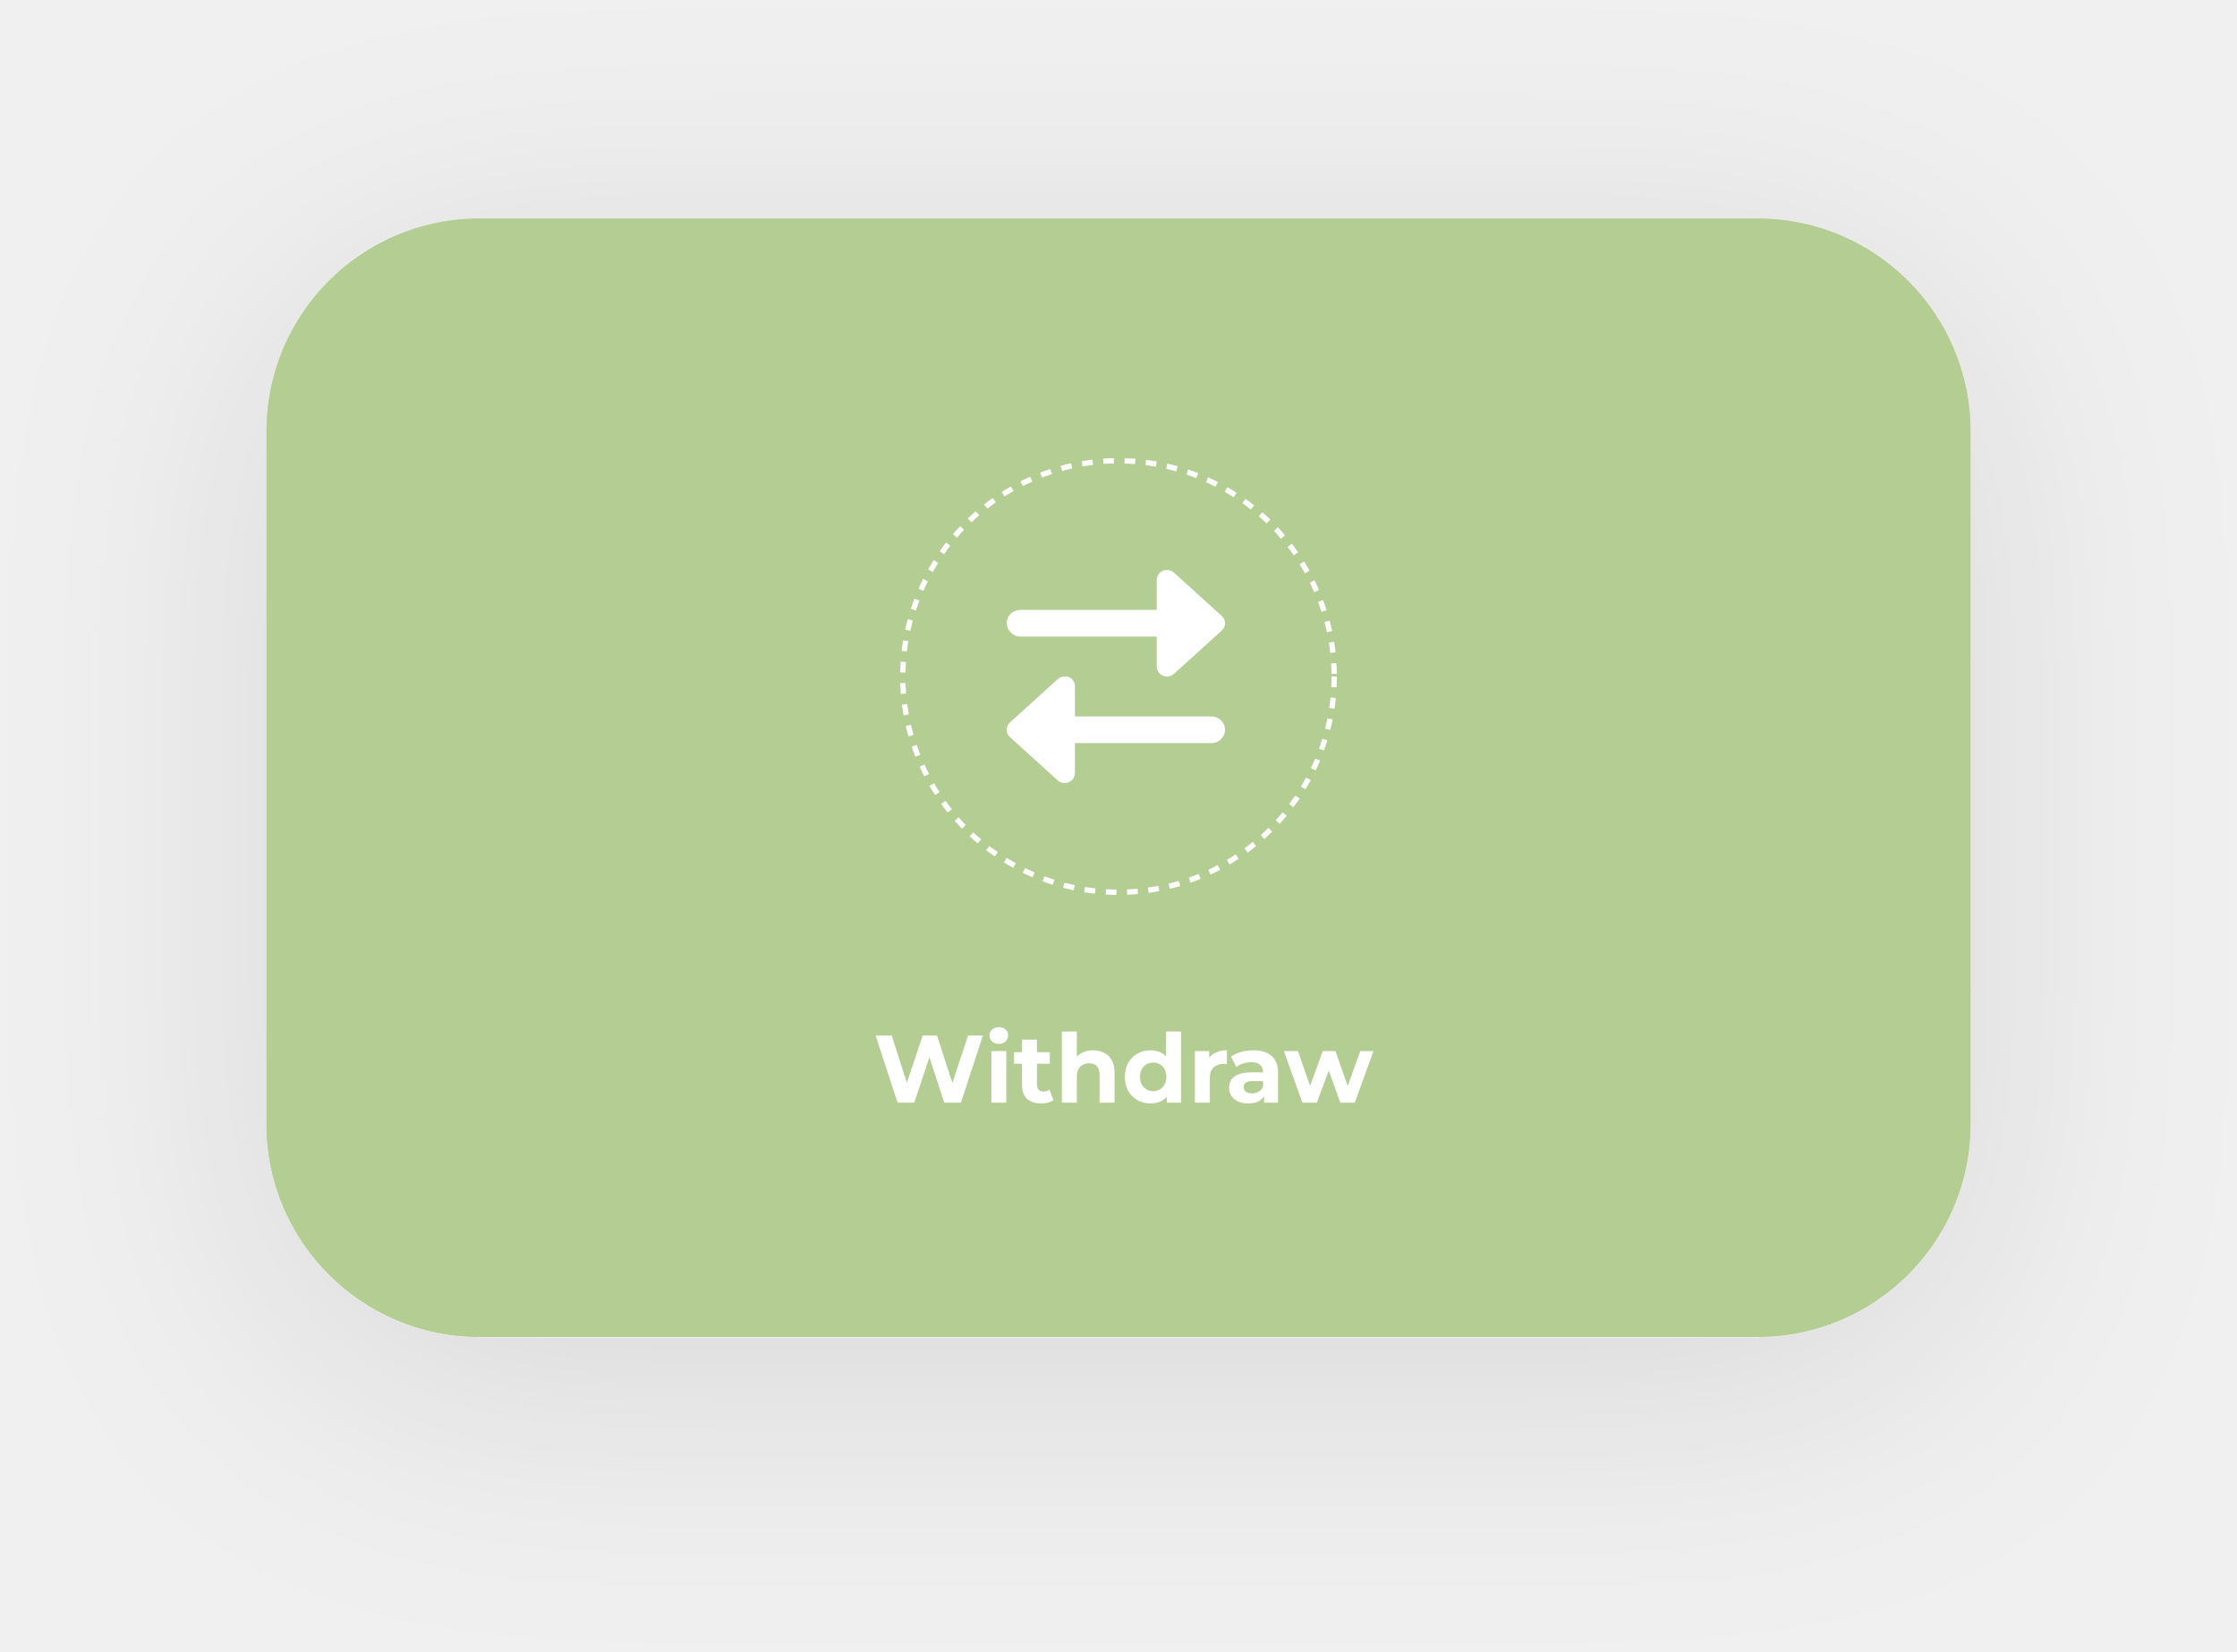
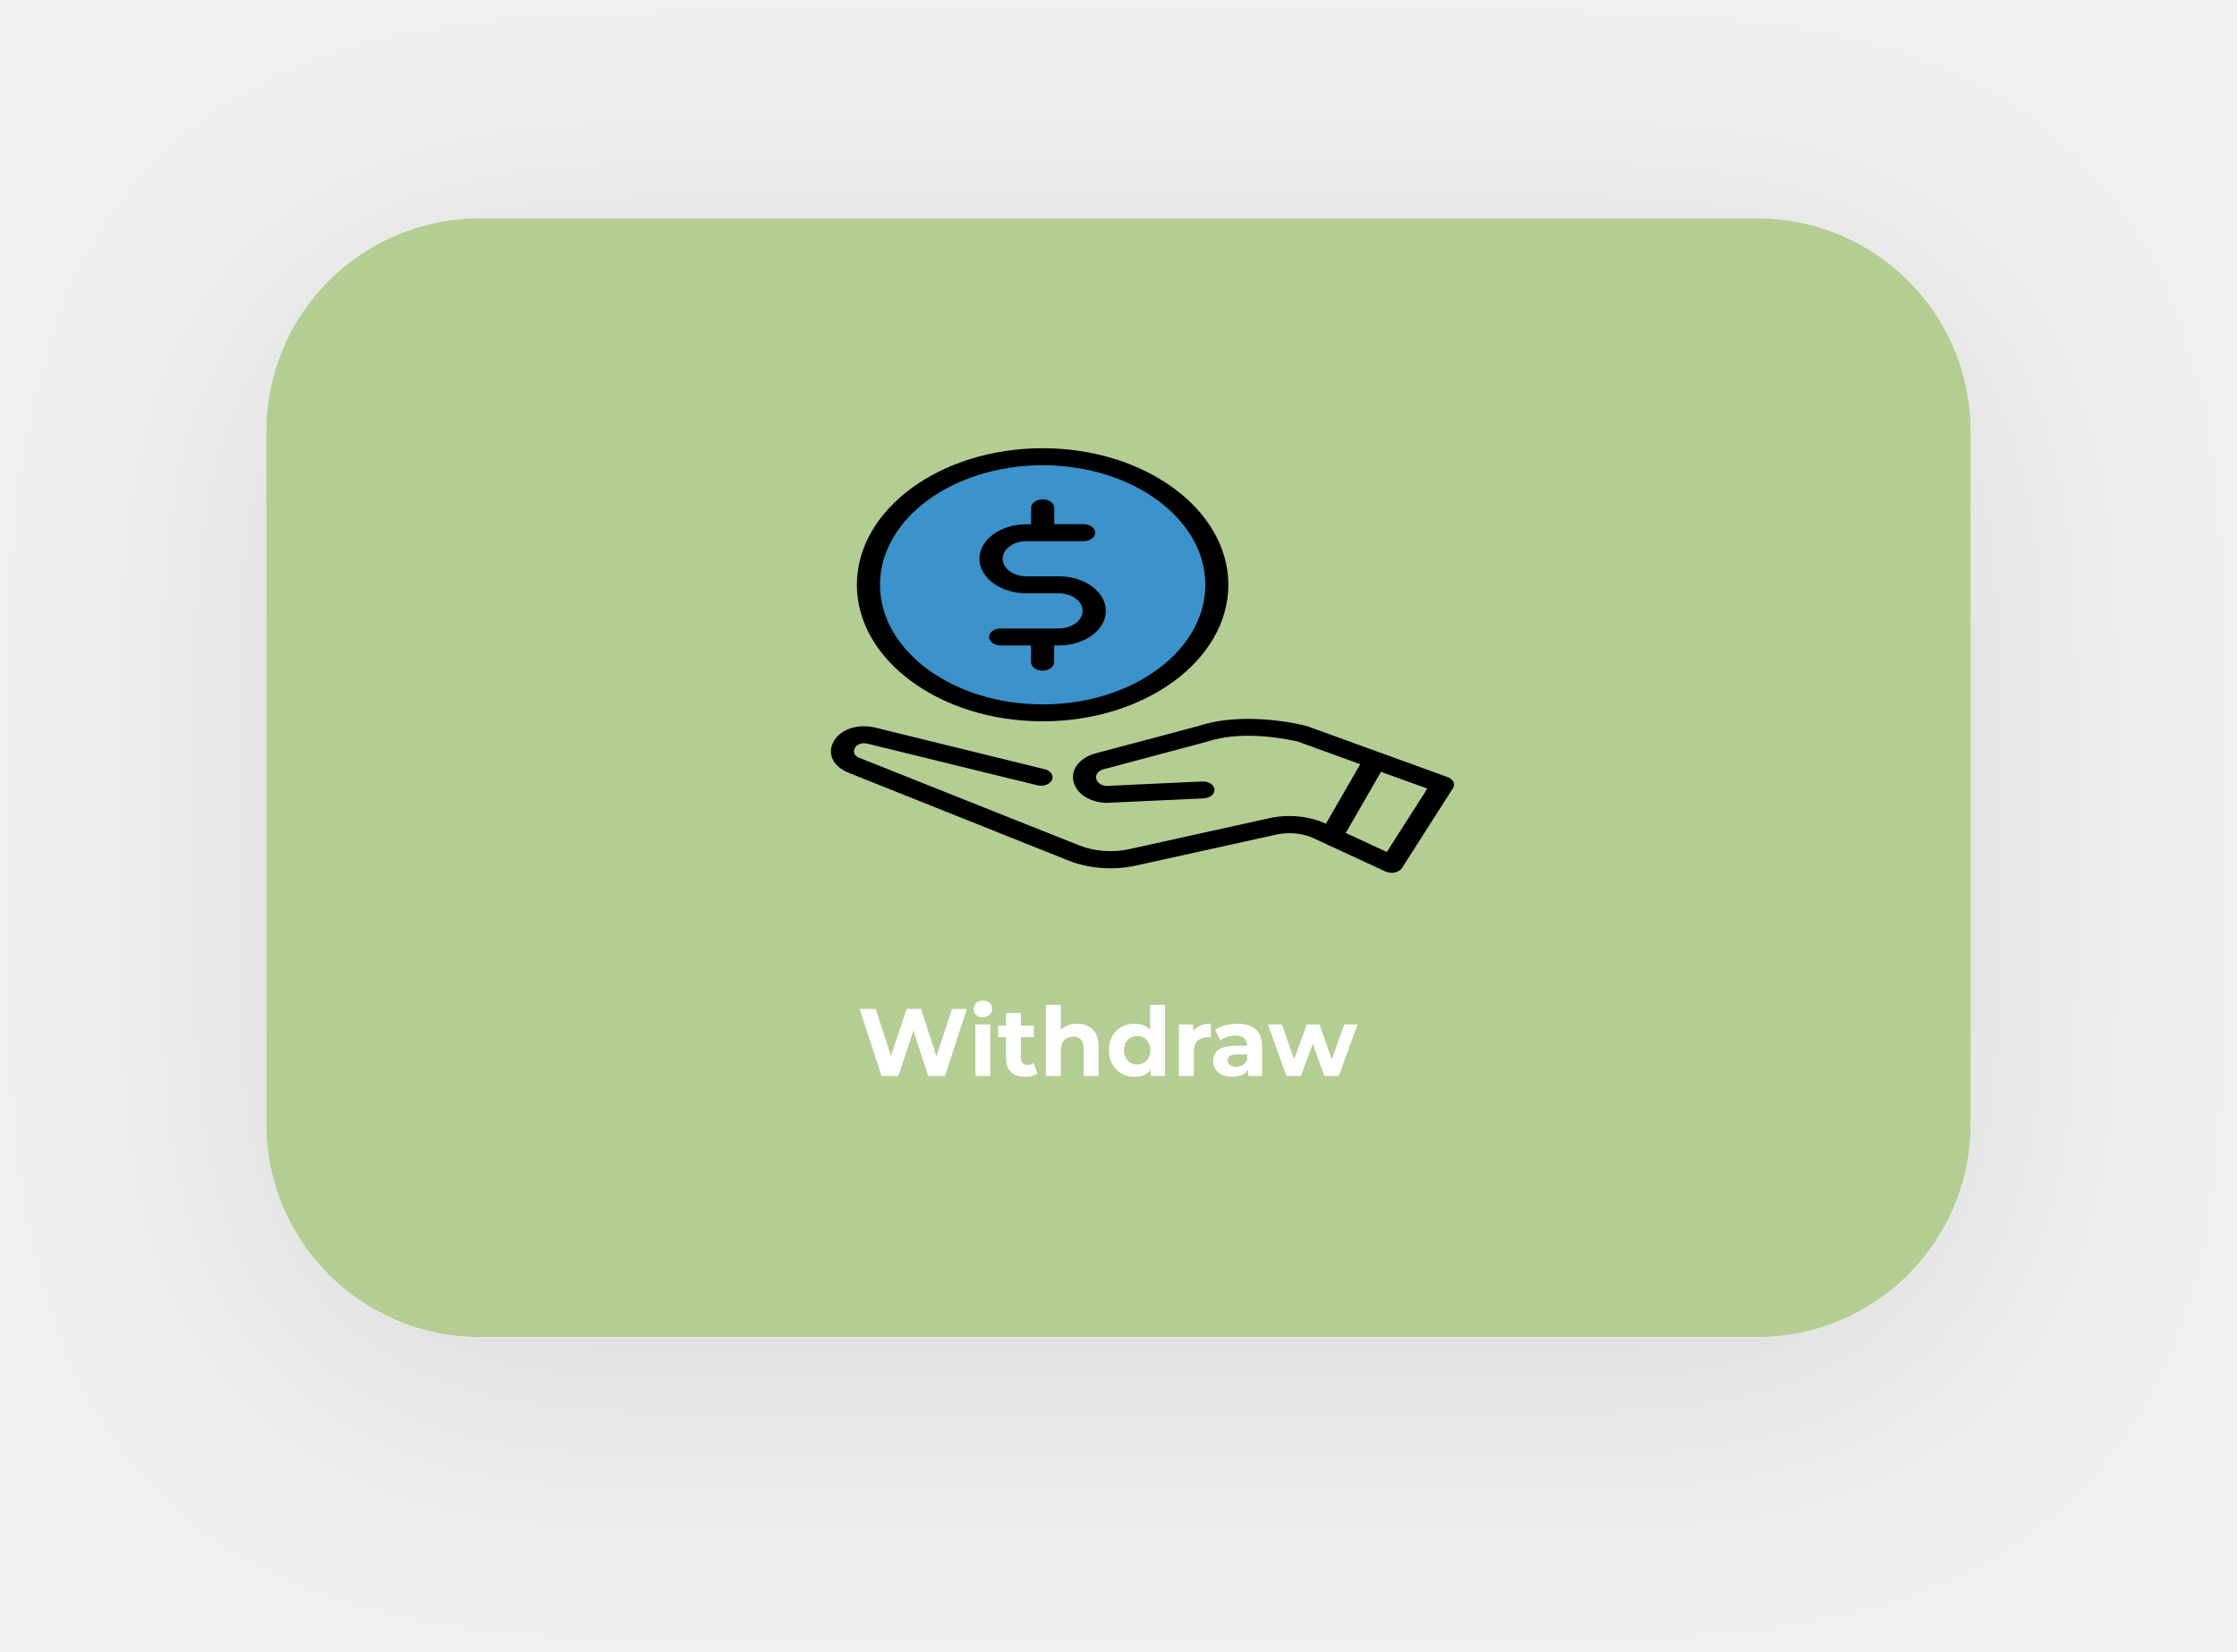
<svg xmlns="http://www.w3.org/2000/svg" width="420" height="310" viewBox="0 0 420 310" fill="none">
  <g filter="url(#filter0_d_410_5230)">
    <rect x="50" y="41" width="320" height="210" rx="40" fill="#B4CD93" />
  </g>
-   <path d="M168.518 207L164.396 194.4H167.42L171.002 205.56H169.49L173.234 194.4H175.934L179.534 205.56H178.076L181.748 194.4H184.538L180.416 207H177.284L174.098 197.208H174.926L171.65 207H168.518ZM186.126 207V197.316H188.934V207H186.126ZM187.53 195.966C187.014 195.966 186.594 195.816 186.27 195.516C185.946 195.216 185.784 194.844 185.784 194.4C185.784 193.956 185.946 193.584 186.27 193.284C186.594 192.984 187.014 192.834 187.53 192.834C188.046 192.834 188.466 192.978 188.79 193.266C189.114 193.542 189.276 193.902 189.276 194.346C189.276 194.814 189.114 195.204 188.79 195.516C188.478 195.816 188.058 195.966 187.53 195.966ZM195.5 207.144C194.36 207.144 193.472 206.856 192.836 206.28C192.2 205.692 191.882 204.822 191.882 203.67V195.174H194.69V203.634C194.69 204.042 194.798 204.36 195.014 204.588C195.23 204.804 195.524 204.912 195.896 204.912C196.34 204.912 196.718 204.792 197.03 204.552L197.786 206.532C197.498 206.736 197.15 206.892 196.742 207C196.346 207.096 195.932 207.144 195.5 207.144ZM190.388 199.692V197.532H197.102V199.692H190.388ZM205.248 197.172C206.016 197.172 206.7 197.328 207.3 197.64C207.912 197.94 208.392 198.408 208.74 199.044C209.088 199.668 209.262 200.472 209.262 201.456V207H206.454V201.888C206.454 201.108 206.28 200.532 205.932 200.16C205.596 199.788 205.116 199.602 204.492 199.602C204.048 199.602 203.646 199.698 203.286 199.89C202.938 200.07 202.662 200.352 202.458 200.736C202.266 201.12 202.17 201.612 202.17 202.212V207H199.362V193.644H202.17V199.998L201.54 199.188C201.888 198.54 202.386 198.042 203.034 197.694C203.682 197.346 204.42 197.172 205.248 197.172ZM216.036 207.144C215.124 207.144 214.302 206.94 213.57 206.532C212.838 206.112 212.256 205.53 211.824 204.786C211.404 204.042 211.194 203.166 211.194 202.158C211.194 201.138 211.404 200.256 211.824 199.512C212.256 198.768 212.838 198.192 213.57 197.784C214.302 197.376 215.124 197.172 216.036 197.172C216.852 197.172 217.566 197.352 218.178 197.712C218.79 198.072 219.264 198.618 219.6 199.35C219.936 200.082 220.104 201.018 220.104 202.158C220.104 203.286 219.942 204.222 219.618 204.966C219.294 205.698 218.826 206.244 218.214 206.604C217.614 206.964 216.888 207.144 216.036 207.144ZM216.522 204.84C216.978 204.84 217.392 204.732 217.764 204.516C218.136 204.3 218.43 203.994 218.646 203.598C218.874 203.19 218.988 202.71 218.988 202.158C218.988 201.594 218.874 201.114 218.646 200.718C218.43 200.322 218.136 200.016 217.764 199.8C217.392 199.584 216.978 199.476 216.522 199.476C216.054 199.476 215.634 199.584 215.262 199.8C214.89 200.016 214.59 200.322 214.362 200.718C214.146 201.114 214.038 201.594 214.038 202.158C214.038 202.71 214.146 203.19 214.362 203.598C214.59 203.994 214.89 204.3 215.262 204.516C215.634 204.732 216.054 204.84 216.522 204.84ZM219.06 207V205.02L219.114 202.14L218.934 199.278V193.644H221.742V207H219.06ZM224.341 207V197.316H227.023V200.052L226.645 199.26C226.933 198.576 227.395 198.06 228.031 197.712C228.667 197.352 229.441 197.172 230.353 197.172V199.764C230.233 199.752 230.125 199.746 230.029 199.746C229.933 199.734 229.831 199.728 229.723 199.728C228.955 199.728 228.331 199.95 227.851 200.394C227.383 200.826 227.149 201.504 227.149 202.428V207H224.341ZM237.33 207V205.11L237.15 204.696V201.312C237.15 200.712 236.964 200.244 236.592 199.908C236.232 199.572 235.674 199.404 234.918 199.404C234.402 199.404 233.892 199.488 233.388 199.656C232.896 199.812 232.476 200.028 232.128 200.304L231.12 198.342C231.648 197.97 232.284 197.682 233.028 197.478C233.772 197.274 234.528 197.172 235.296 197.172C236.772 197.172 237.918 197.52 238.734 198.216C239.55 198.912 239.958 199.998 239.958 201.474V207H237.33ZM234.378 207.144C233.622 207.144 232.974 207.018 232.434 206.766C231.894 206.502 231.48 206.148 231.192 205.704C230.904 205.26 230.76 204.762 230.76 204.21C230.76 203.634 230.898 203.13 231.174 202.698C231.462 202.266 231.912 201.93 232.524 201.69C233.136 201.438 233.934 201.312 234.918 201.312H237.492V202.95H235.224C234.564 202.95 234.108 203.058 233.856 203.274C233.616 203.49 233.496 203.76 233.496 204.084C233.496 204.444 233.634 204.732 233.91 204.948C234.198 205.152 234.588 205.254 235.08 205.254C235.548 205.254 235.968 205.146 236.34 204.93C236.712 204.702 236.982 204.372 237.15 203.94L237.582 205.236C237.378 205.86 237.006 206.334 236.466 206.658C235.926 206.982 235.23 207.144 234.378 207.144ZM244.537 207L241.045 197.316H243.691L246.589 205.65H245.329L248.353 197.316H250.729L253.663 205.65H252.403L255.391 197.316H257.875L254.365 207H251.647L249.073 199.854H249.901L247.237 207H244.537Z" fill="white" />
+   <path d="M165.518 202L161.396 189.4H164.42L168.002 200.56H166.49L170.234 189.4H172.934L176.534 200.56H175.076L178.748 189.4H181.538L177.416 202H174.284L171.098 192.208H171.926L168.65 202H165.518ZM183.126 202V192.316H185.934V202H183.126ZM184.53 190.966C184.014 190.966 183.594 190.816 183.27 190.516C182.946 190.216 182.784 189.844 182.784 189.4C182.784 188.956 182.946 188.584 183.27 188.284C183.594 187.984 184.014 187.834 184.53 187.834C185.046 187.834 185.466 187.978 185.79 188.266C186.114 188.542 186.276 188.902 186.276 189.346C186.276 189.814 186.114 190.204 185.79 190.516C185.478 190.816 185.058 190.966 184.53 190.966ZM192.5 202.144C191.36 202.144 190.472 201.856 189.836 201.28C189.2 200.692 188.882 199.822 188.882 198.67V190.174H191.69V198.634C191.69 199.042 191.798 199.36 192.014 199.588C192.23 199.804 192.524 199.912 192.896 199.912C193.34 199.912 193.718 199.792 194.03 199.552L194.786 201.532C194.498 201.736 194.15 201.892 193.742 202C193.346 202.096 192.932 202.144 192.5 202.144ZM187.388 194.692V192.532H194.102V194.692H187.388ZM202.248 192.172C203.016 192.172 203.7 192.328 204.3 192.64C204.912 192.94 205.392 193.408 205.74 194.044C206.088 194.668 206.262 195.472 206.262 196.456V202H203.454V196.888C203.454 196.108 203.28 195.532 202.932 195.16C202.596 194.788 202.116 194.602 201.492 194.602C201.048 194.602 200.646 194.698 200.286 194.89C199.938 195.07 199.662 195.352 199.458 195.736C199.266 196.12 199.17 196.612 199.17 197.212V202H196.362V188.644H199.17V194.998L198.54 194.188C198.888 193.54 199.386 193.042 200.034 192.694C200.682 192.346 201.42 192.172 202.248 192.172ZM213.036 202.144C212.124 202.144 211.302 201.94 210.57 201.532C209.838 201.112 209.256 200.53 208.824 199.786C208.404 199.042 208.194 198.166 208.194 197.158C208.194 196.138 208.404 195.256 208.824 194.512C209.256 193.768 209.838 193.192 210.57 192.784C211.302 192.376 212.124 192.172 213.036 192.172C213.852 192.172 214.566 192.352 215.178 192.712C215.79 193.072 216.264 193.618 216.6 194.35C216.936 195.082 217.104 196.018 217.104 197.158C217.104 198.286 216.942 199.222 216.618 199.966C216.294 200.698 215.826 201.244 215.214 201.604C214.614 201.964 213.888 202.144 213.036 202.144ZM213.522 199.84C213.978 199.84 214.392 199.732 214.764 199.516C215.136 199.3 215.43 198.994 215.646 198.598C215.874 198.19 215.988 197.71 215.988 197.158C215.988 196.594 215.874 196.114 215.646 195.718C215.43 195.322 215.136 195.016 214.764 194.8C214.392 194.584 213.978 194.476 213.522 194.476C213.054 194.476 212.634 194.584 212.262 194.8C211.89 195.016 211.59 195.322 211.362 195.718C211.146 196.114 211.038 196.594 211.038 197.158C211.038 197.71 211.146 198.19 211.362 198.598C211.59 198.994 211.89 199.3 212.262 199.516C212.634 199.732 213.054 199.84 213.522 199.84ZM216.06 202V200.02L216.114 197.14L215.934 194.278V188.644H218.742V202H216.06ZM221.341 202V192.316H224.023V195.052L223.645 194.26C223.933 193.576 224.395 193.06 225.031 192.712C225.667 192.352 226.441 192.172 227.353 192.172V194.764C227.233 194.752 227.125 194.746 227.029 194.746C226.933 194.734 226.831 194.728 226.723 194.728C225.955 194.728 225.331 194.95 224.851 195.394C224.383 195.826 224.149 196.504 224.149 197.428V202H221.341ZM234.33 202V200.11L234.15 199.696V196.312C234.15 195.712 233.964 195.244 233.592 194.908C233.232 194.572 232.674 194.404 231.918 194.404C231.402 194.404 230.892 194.488 230.388 194.656C229.896 194.812 229.476 195.028 229.128 195.304L228.12 193.342C228.648 192.97 229.284 192.682 230.028 192.478C230.772 192.274 231.528 192.172 232.296 192.172C233.772 192.172 234.918 192.52 235.734 193.216C236.55 193.912 236.958 194.998 236.958 196.474V202H234.33ZM231.378 202.144C230.622 202.144 229.974 202.018 229.434 201.766C228.894 201.502 228.48 201.148 228.192 200.704C227.904 200.26 227.76 199.762 227.76 199.21C227.76 198.634 227.898 198.13 228.174 197.698C228.462 197.266 228.912 196.93 229.524 196.69C230.136 196.438 230.934 196.312 231.918 196.312H234.492V197.95H232.224C231.564 197.95 231.108 198.058 230.856 198.274C230.616 198.49 230.496 198.76 230.496 199.084C230.496 199.444 230.634 199.732 230.91 199.948C231.198 200.152 231.588 200.254 232.08 200.254C232.548 200.254 232.968 200.146 233.34 199.93C233.712 199.702 233.982 199.372 234.15 198.94L234.582 200.236C234.378 200.86 234.006 201.334 233.466 201.658C232.926 201.982 232.23 202.144 231.378 202.144ZM241.537 202L238.045 192.316H240.691L243.589 200.65H242.329L245.353 192.316H247.729L250.663 200.65H249.403L252.391 192.316H254.875L251.365 202H248.647L246.073 194.854H246.901L244.237 202H241.537Z" fill="white" />
  <g clip-path="url(#clip0_410_5230)">
-     <path d="M191.562 119.5H217.179L217.186 125.125C217.186 125.871 217.638 126.546 218.34 126.844C219.041 127.142 219.856 127.006 220.416 126.5L229.385 118.375C230.205 117.632 230.205 116.368 229.385 115.625L220.416 107.5C219.856 106.994 219.041 106.858 218.34 107.156C217.638 107.454 217.186 108.129 217.186 108.875L217.179 114.5H191.562C190.146 114.5 189 115.617 189 116.93C189 118.242 190.146 119.5 191.562 119.5ZM227.438 134.5H201.821L201.812 128.805C201.812 128.059 201.36 127.384 200.659 127.086C199.963 126.859 199.146 126.992 198.585 127.5L189.617 135.625C188.797 136.367 188.797 137.632 189.617 138.374L198.585 146.499C199.145 147.006 199.96 147.141 200.662 146.844C201.364 146.547 201.812 145.867 201.812 145.125L201.821 139.5H227.438C228.854 139.5 230 138.382 230 137C230 135.618 228.855 134.5 227.438 134.5Z" fill="white" />
+     <path d="M195.765 133.83C213.831 133.83 228.477 123.065 228.477 109.785C228.477 96.505 213.831 85.74 195.765 85.74C177.698 85.74 163.053 96.505 163.053 109.785C163.053 123.065 177.698 133.83 195.765 133.83Z" fill="#3C92CA" />
+     <path d="M273 147.229C273 147.177 273 147.124 272.976 147.071C272.976 147.019 272.952 146.966 272.929 146.913C272.905 146.861 272.905 146.808 272.881 146.773C272.857 146.721 272.833 146.685 272.785 146.633C272.762 146.58 272.738 146.545 272.69 146.493C272.666 146.44 272.618 146.405 272.571 146.37C272.523 146.335 272.499 146.282 272.451 146.247C272.404 146.212 272.356 146.177 272.284 146.142C272.237 146.107 272.189 146.072 272.141 146.037C272.093 146.002 272.022 145.984 271.95 145.949C271.903 145.931 271.855 145.896 271.783 145.879L245.466 136.338C245.394 136.303 245.322 136.285 245.227 136.268C244.774 136.145 233.917 133.356 225.041 136.285L205.452 141.494C205.404 141.512 205.333 141.529 205.285 141.547C202.47 142.494 200.99 144.616 201.587 146.843C202.183 149.053 204.617 150.614 207.671 150.719C207.695 150.719 207.695 150.719 207.719 150.719C207.91 150.719 208.769 150.684 217.692 150.263C221.582 150.088 225.59 149.895 225.948 149.877C227.069 149.842 228 149.176 228.024 148.334C228.048 147.457 227.117 146.721 225.9 146.703C225.781 146.703 225.781 146.703 217.43 147.089C213.254 147.282 208.578 147.51 207.79 147.545C206.287 147.457 205.929 146.528 205.834 146.247C205.667 145.651 205.905 144.862 207.027 144.458L226.592 139.249C226.64 139.232 226.688 139.214 226.759 139.197C233.631 136.899 242.602 138.969 243.676 139.214L255.391 143.458L248.949 154.63C245.776 153.192 241.91 152.806 238.331 153.596L212.038 159.401C208.912 160.102 205.452 159.839 202.565 158.682L161.382 142.283C159.903 141.687 160.38 140.652 160.5 140.442C160.643 140.161 161.263 139.284 162.766 139.583L194.763 147.422C195.884 147.703 197.125 147.247 197.507 146.422C197.888 145.581 197.268 144.686 196.147 144.406L164.079 136.531C164.031 136.513 164.007 136.513 163.959 136.513C160.786 135.882 157.708 137.004 156.491 139.249C155.25 141.512 156.42 143.897 159.331 145.072L200.537 161.523C204.426 163.084 209.079 163.434 213.302 162.487L239.596 156.682C242.006 156.156 244.607 156.402 246.73 157.401L260.14 163.61C260.211 163.645 260.259 163.662 260.33 163.68C260.354 163.68 260.354 163.698 260.378 163.698H260.402C260.426 163.715 260.45 163.715 260.497 163.715C260.545 163.733 260.617 163.75 260.664 163.768C260.688 163.768 260.736 163.785 260.76 163.785C260.808 163.803 260.879 163.803 260.927 163.82C260.951 163.82 260.998 163.82 261.022 163.838C261.118 163.838 261.189 163.855 261.285 163.855C261.38 163.855 261.476 163.855 261.571 163.838C261.595 163.838 261.643 163.838 261.667 163.82C261.738 163.82 261.786 163.803 261.857 163.785C261.881 163.785 261.929 163.768 261.953 163.768C262.001 163.75 262.072 163.733 262.12 163.715C262.144 163.698 262.191 163.698 262.215 163.68C262.263 163.662 262.311 163.645 262.382 163.61C262.406 163.592 262.454 163.575 262.478 163.575C262.526 163.557 262.573 163.522 262.621 163.505C262.645 163.487 262.693 163.47 262.716 163.452C262.764 163.417 262.788 163.399 262.836 163.364C262.86 163.347 262.883 163.329 262.931 163.294C262.979 163.259 263.003 163.224 263.027 163.189C263.05 163.171 263.074 163.136 263.098 163.119C263.098 163.119 263.098 163.101 263.122 163.101C263.122 163.084 263.146 163.066 263.146 163.066C263.17 163.031 263.217 162.978 263.241 162.926L272.785 147.983C272.809 147.931 272.833 147.896 272.857 147.843C272.881 147.79 272.905 147.738 272.929 147.703C272.952 147.65 272.952 147.597 272.952 147.545C272.952 147.492 272.976 147.44 272.976 147.387C273 147.334 273 147.282 273 147.229ZM267.989 148.036L260.378 159.944L252.671 156.367L259.281 144.897L267.989 148.036Z" fill="black" />
+     <path d="M192.711 111.382H198.771C201.253 111.382 203.257 112.855 203.257 114.679C203.257 116.503 201.253 117.976 198.771 117.976H187.867C186.674 117.976 185.696 118.695 185.696 119.572C185.696 120.449 186.674 121.168 187.867 121.168H193.57V124.307C193.57 125.184 194.548 125.903 195.741 125.903C196.934 125.903 197.912 125.184 197.912 124.307V121.168H198.795C203.663 121.168 207.623 118.257 207.623 114.679C207.623 111.101 203.663 108.19 198.795 108.19H192.735C190.253 108.19 188.249 106.717 188.249 104.893C188.249 103.069 190.253 101.595 192.735 101.595H203.448C204.641 101.595 205.619 100.876 205.619 99.999C205.619 99.123 204.641 98.403 203.448 98.403H197.936V95.334C197.936 94.457 196.958 93.738 195.765 93.738C194.572 93.738 193.594 94.457 193.594 95.334V98.421H192.711C187.843 98.421 183.883 101.332 183.883 104.91C183.906 108.47 187.867 111.382 192.711 111.382Z" fill="black" />
+     <path d="M195.765 135.409C214.996 135.409 230.624 123.904 230.624 109.785C230.624 95.667 214.972 84.144 195.765 84.144C176.557 84.144 160.881 95.65 160.881 109.785C160.881 123.921 176.534 135.409 195.765 135.409ZM195.765 87.337C212.61 87.337 226.306 97.403 226.306 109.785C226.306 122.167 212.61 132.234 195.765 132.234C178.92 132.234 165.224 122.167 165.224 109.785C165.224 97.403 178.92 87.337 195.765 87.337Z" fill="black" />
  </g>
-   <circle cx="210" cy="127" r="40.5" stroke="white" stroke-dasharray="2 2" />
  <defs>
    <filter id="filter0_d_410_5230" x="0" y="0" width="420" height="310" filterUnits="userSpaceOnUse" color-interpolation-filters="sRGB">
      <feFlood flood-opacity="0" result="BackgroundImageFix" />
      <feColorMatrix in="SourceAlpha" type="matrix" values="0 0 0 0 0 0 0 0 0 0 0 0 0 0 0 0 0 0 127 0" result="hardAlpha" />
      <feOffset dy="9" />
      <feGaussianBlur stdDeviation="25" />
      <feComposite in2="hardAlpha" operator="out" />
      <feColorMatrix type="matrix" values="0 0 0 0 0 0 0 0 0 0 0 0 0 0 0 0 0 0 0.1 0" />
      <feBlend mode="normal" in2="BackgroundImageFix" result="effect1_dropShadow_410_5230" />
      <feBlend mode="normal" in="SourceGraphic" in2="effect1_dropShadow_410_5230" result="shape" />
    </filter>
    <clipPath id="clip0_410_5230">
-       <rect width="41" height="40" fill="white" transform="translate(189 107)" />
+       <rect width="117" height="86" fill="white" transform="translate(156 81)" />
    </clipPath>
  </defs>
</svg>
